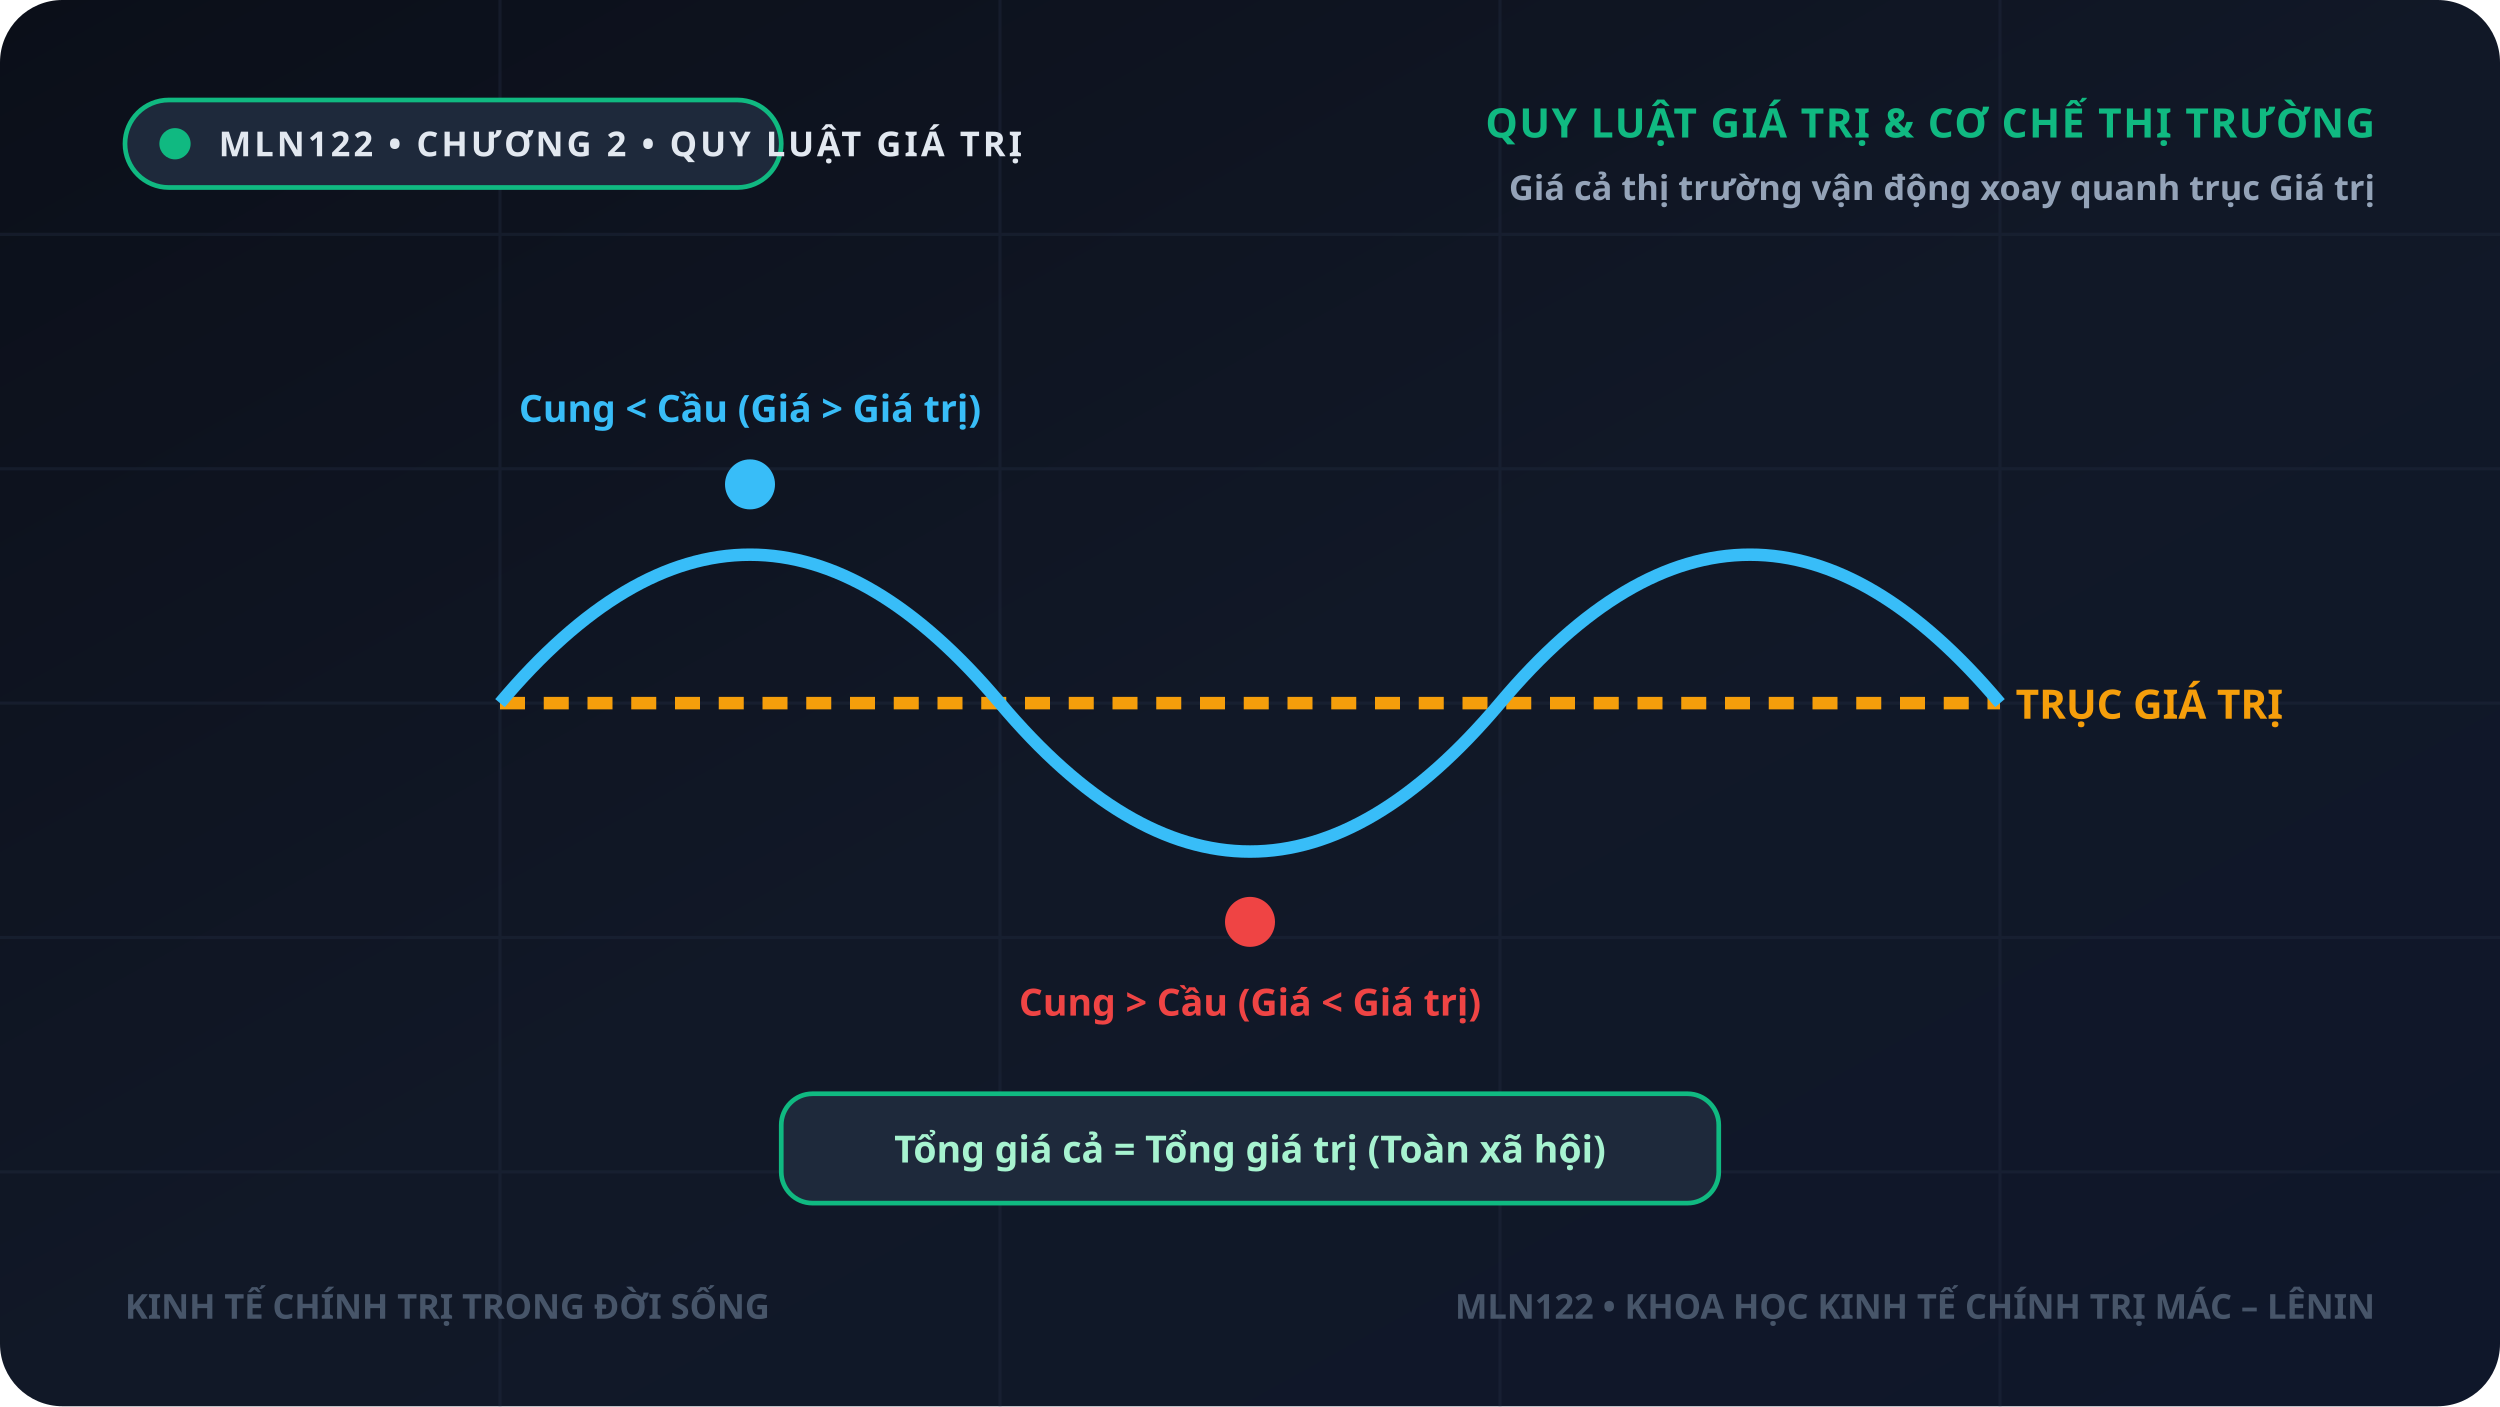
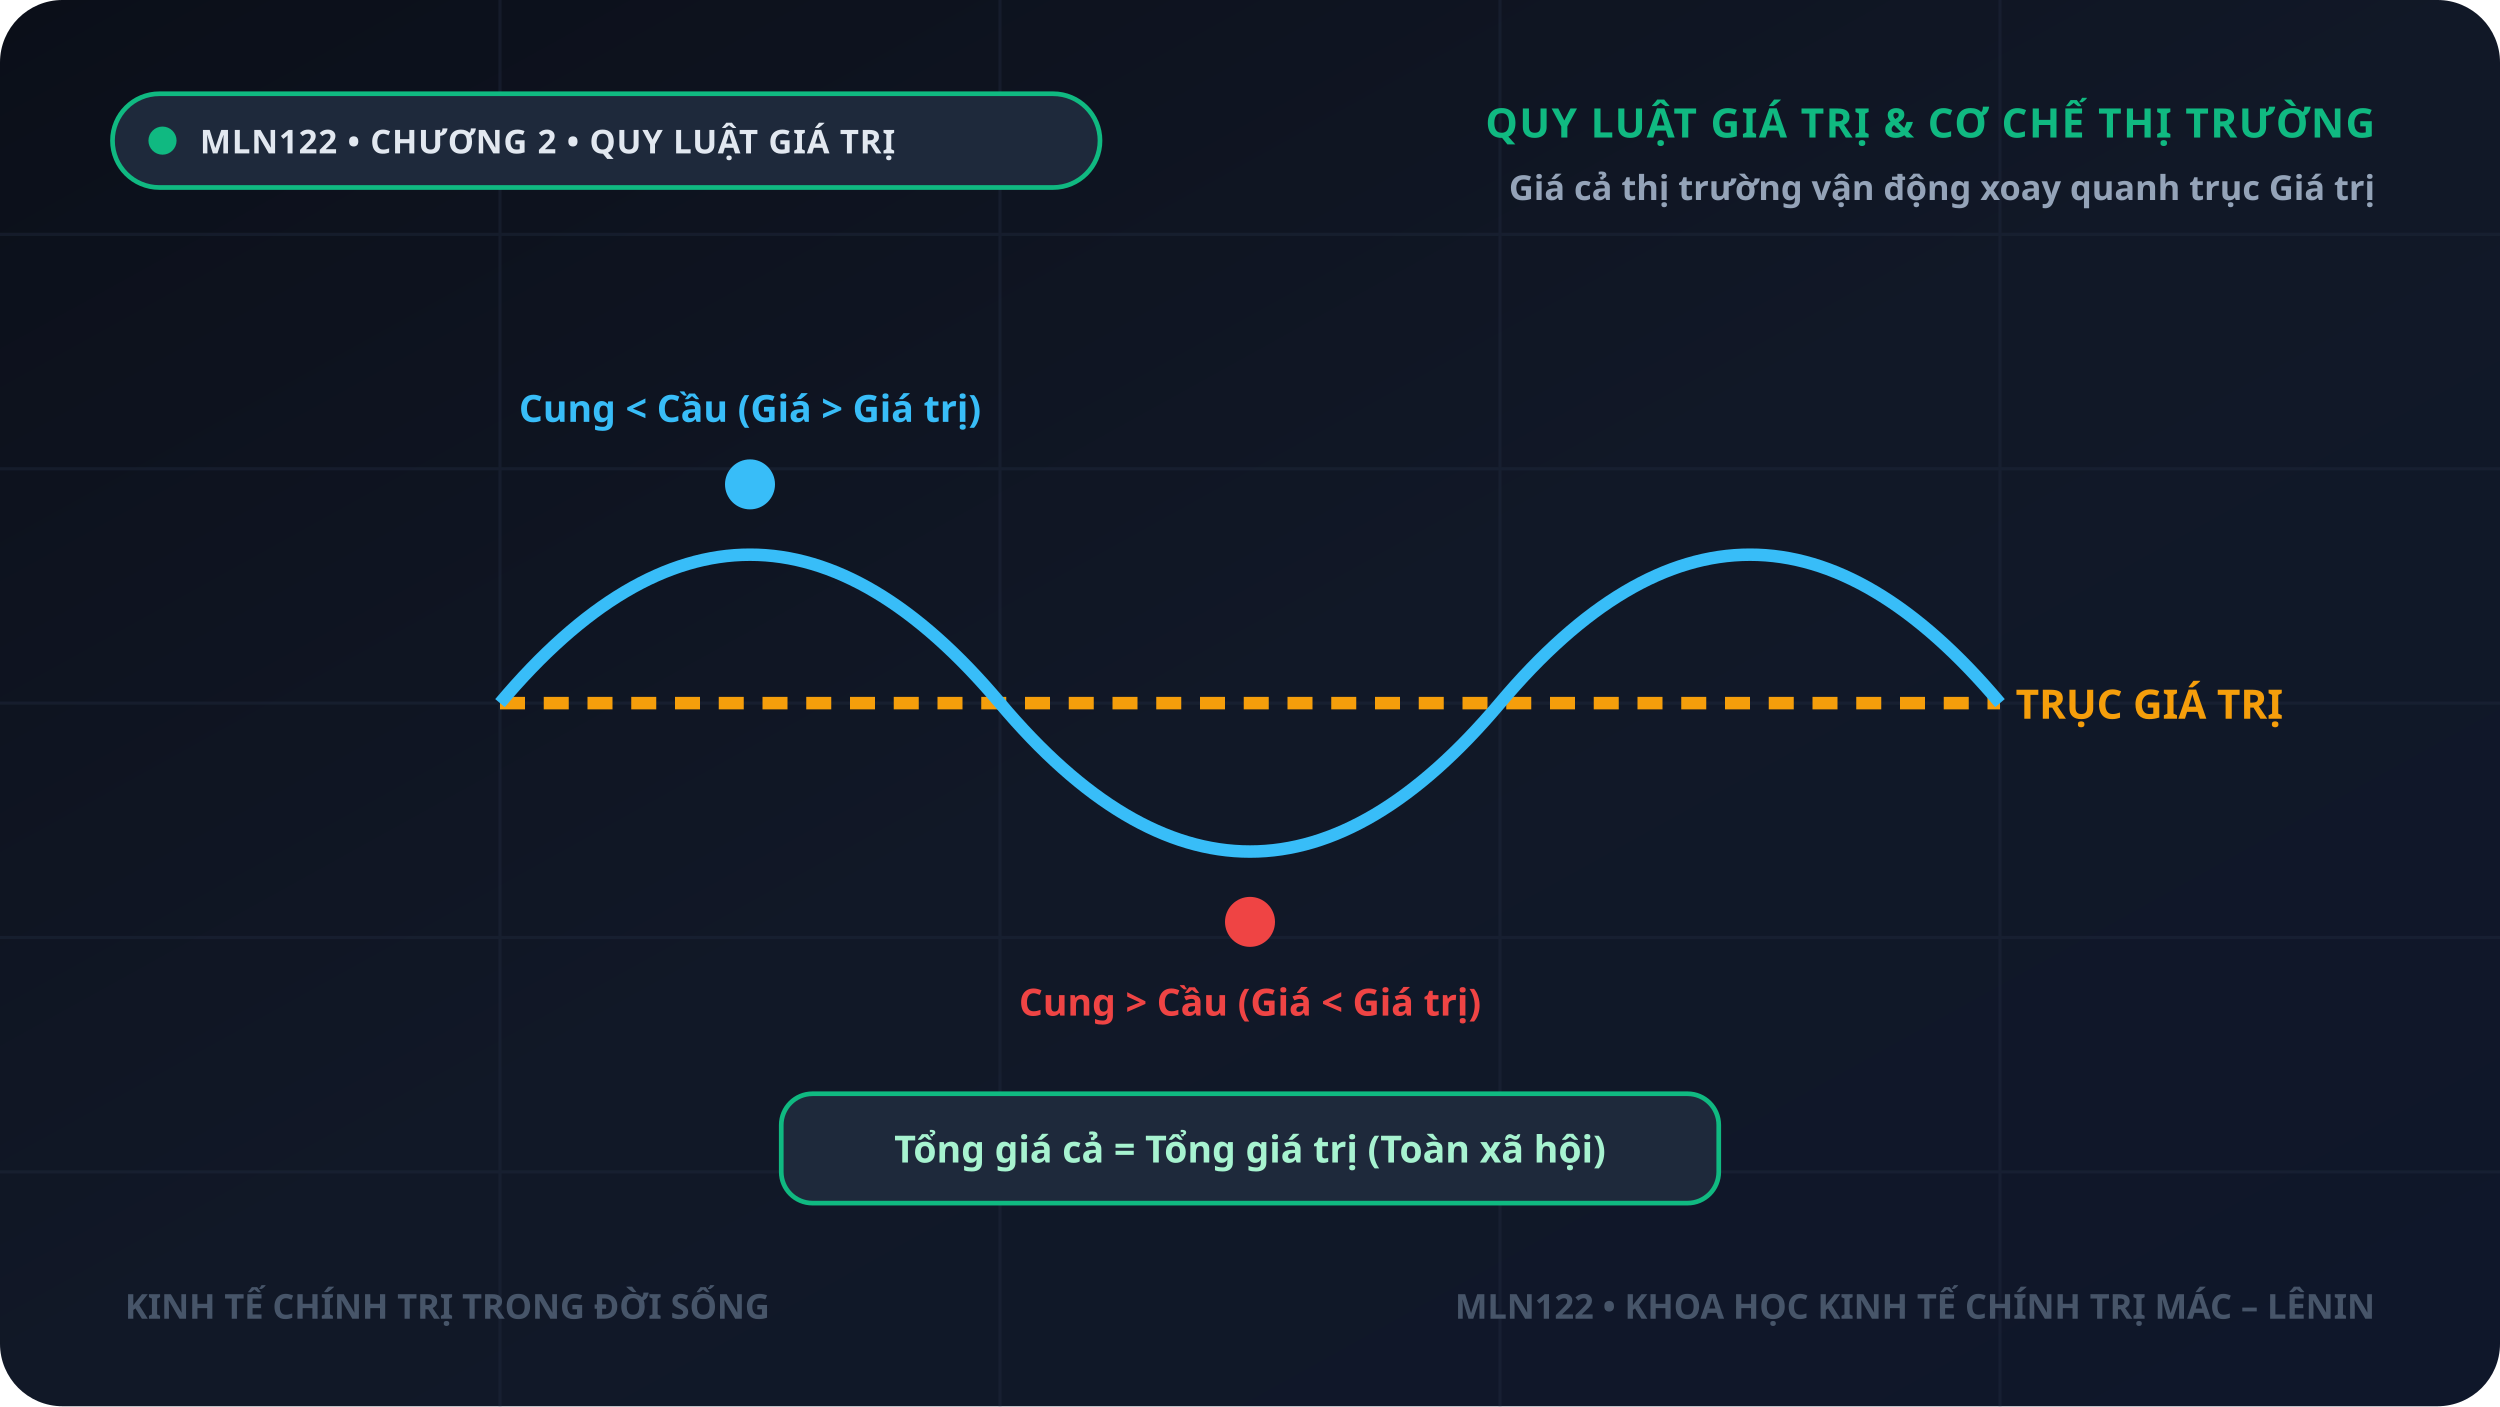
<svg xmlns="http://www.w3.org/2000/svg" viewBox="0 0 800 450" width="800" height="450">
  <defs>
    <linearGradient id="bgGrad" x1="0%" y1="0%" x2="100%" y2="100%">
      <stop offset="0%" stop-color="#0b0f19" />
      <stop offset="50%" stop-color="#111827" />
      <stop offset="100%" stop-color="#0f172a" />
    </linearGradient>
    <linearGradient id="blueGlow" x1="0%" y1="0%" x2="100%" y2="100%">
      <stop offset="0%" stop-color="#38bdf8" />
      <stop offset="100%" stop-color="#0284c7" />
    </linearGradient>
    <linearGradient id="goldGlow" x1="0%" y1="0%" x2="100%" y2="100%">
      <stop offset="0%" stop-color="#fbbf24" />
      <stop offset="100%" stop-color="#d97706" />
    </linearGradient>
    <linearGradient id="greenGlow" x1="0%" y1="0%" x2="100%" y2="100%">
      <stop offset="0%" stop-color="#34d399" />
      <stop offset="100%" stop-color="#059669" />
    </linearGradient>
    <linearGradient id="purpleGlow" x1="0%" y1="0%" x2="100%" y2="100%">
      <stop offset="0%" stop-color="#c084fc" />
      <stop offset="100%" stop-color="#7c3aed" />
    </linearGradient>
    <linearGradient id="roseGlow" x1="0%" y1="0%" x2="100%" y2="100%">
      <stop offset="0%" stop-color="#fb7185" />
      <stop offset="100%" stop-color="#e11d48" />
    </linearGradient>
    <linearGradient id="cyanGlow" x1="0%" y1="0%" x2="100%" y2="100%">
      <stop offset="0%" stop-color="#22d3ee" />
      <stop offset="100%" stop-color="#0891b2" />
    </linearGradient>
    <filter id="softGlow" x="-20%" y="-20%" width="140%" height="140%">
      <feGaussianBlur stdDeviation="8" result="blur" />
      <feComposite in="SourceGraphic" in2="blur" operator="over" />
    </filter>
  </defs>
  <rect width="800" height="450" rx="20" fill="url(#bgGrad)" />
  <g stroke="#1e293b" stroke-width="1" opacity="0.45">
    <line x1="0" y1="75" x2="800" y2="75" />
    <line x1="0" y1="150" x2="800" y2="150" />
    <line x1="0" y1="225" x2="800" y2="225" />
    <line x1="0" y1="300" x2="800" y2="300" />
    <line x1="0" y1="375" x2="800" y2="375" />
    <line x1="160" y1="0" x2="160" y2="450" />
    <line x1="320" y1="0" x2="320" y2="450" />
    <line x1="480" y1="0" x2="480" y2="450" />
    <line x1="640" y1="0" x2="640" y2="450" />
  </g>
-   <g transform="translate(40, 32)">
-     <rect width="210" height="28" rx="14" fill="#1e293b" stroke="#10b981" stroke-width="1.5" />
-     <circle cx="16" cy="14" r="5" fill="#10b981" />
-     <text x="30" y="18" fill="#e2e8f0" font-family="'Be Vietnam Pro', system-ui, sans-serif" font-size="11" font-weight="800" letter-spacing="1">MLN122 • CHƯƠNG 2 • QUY LUẬT GIÁ TRỊ</text>
+   <g transform="translate(36, 30)">
+     <rect width="316" height="30" rx="15" fill="#1e293b" stroke="#10b981" stroke-width="1.5" />
+     <circle cx="16" cy="15" r="4.5" fill="#10b981" />
+     <text x="28" y="15" fill="#e2e8f0" font-family="'Be Vietnam Pro', 'Segoe UI', -apple-system, sans-serif" font-size="10.5" font-weight="800" letter-spacing="0.3" dominant-baseline="central">MLN122 • CHƯƠNG 2 • QUY LUẬT GIÁ TRỊ</text>
  </g>
  <text x="760" y="44" fill="#10b981" font-family="'Be Vietnam Pro', system-ui, sans-serif" font-size="13" font-weight="800" text-anchor="end" letter-spacing="0.5">QUY LUẬT GIÁ TRỊ &amp; CƠ CHẾ THỊ TRƯỜNG</text>
  <text x="760" y="64" fill="#94a3b8" font-family="'Be Vietnam Pro', system-ui, sans-serif" font-size="11" font-weight="600" text-anchor="end">Giá cả thị trường vận động xoay quanh trục Giá trị</text>
  <line x1="160" y1="225" x2="640" y2="225" stroke="#f59e0b" stroke-width="4" stroke-dasharray="8 6" />
  <text x="645" y="230" fill="#f59e0b" font-family="'Be Vietnam Pro', sans-serif" font-size="13" font-weight="800">TRỤC GIÁ TRỊ</text>
  <path d="M 160 225 Q 240 130, 320 225 T 480 225 T 640 225" fill="none" stroke="#38bdf8" stroke-width="4" />
  <circle cx="240" cy="155" r="8" fill="#38bdf8" />
  <text x="240" y="135" fill="#38bdf8" font-family="'Be Vietnam Pro', sans-serif" font-size="12" font-weight="800" text-anchor="middle">Cung &lt; Cầu (Giá &gt; Giá trị)</text>
  <circle cx="400" cy="295" r="8" fill="#ef4444" />
  <text x="400" y="325" fill="#ef4444" font-family="'Be Vietnam Pro', sans-serif" font-size="12" font-weight="800" text-anchor="middle">Cung &gt; Cầu (Giá &lt; Giá trị)</text>
  <rect x="250" y="350" width="300" height="35" rx="10" fill="#1e293b" stroke="#10b981" stroke-width="1.5" />
  <text x="400" y="372" fill="#a7f3d0" font-family="'Be Vietnam Pro', sans-serif" font-size="12" font-weight="700" text-anchor="middle">Tổng giá cả = Tổng giá trị (Toàn xã hội)</text>
  <text x="40" y="422" fill="#475569" font-family="'Be Vietnam Pro', system-ui, sans-serif" font-size="11" font-weight="700">KINH TẾ CHÍNH TRỊ TRONG ĐỜI SỐNG</text>
  <text x="760" y="422" fill="#475569" font-family="'Be Vietnam Pro', system-ui, sans-serif" font-size="11" font-weight="700" text-anchor="end">MLN122 • KHOA HỌC KINH TẾ CHÍNH TRỊ MÁC – LÊNIN</text>
</svg>
